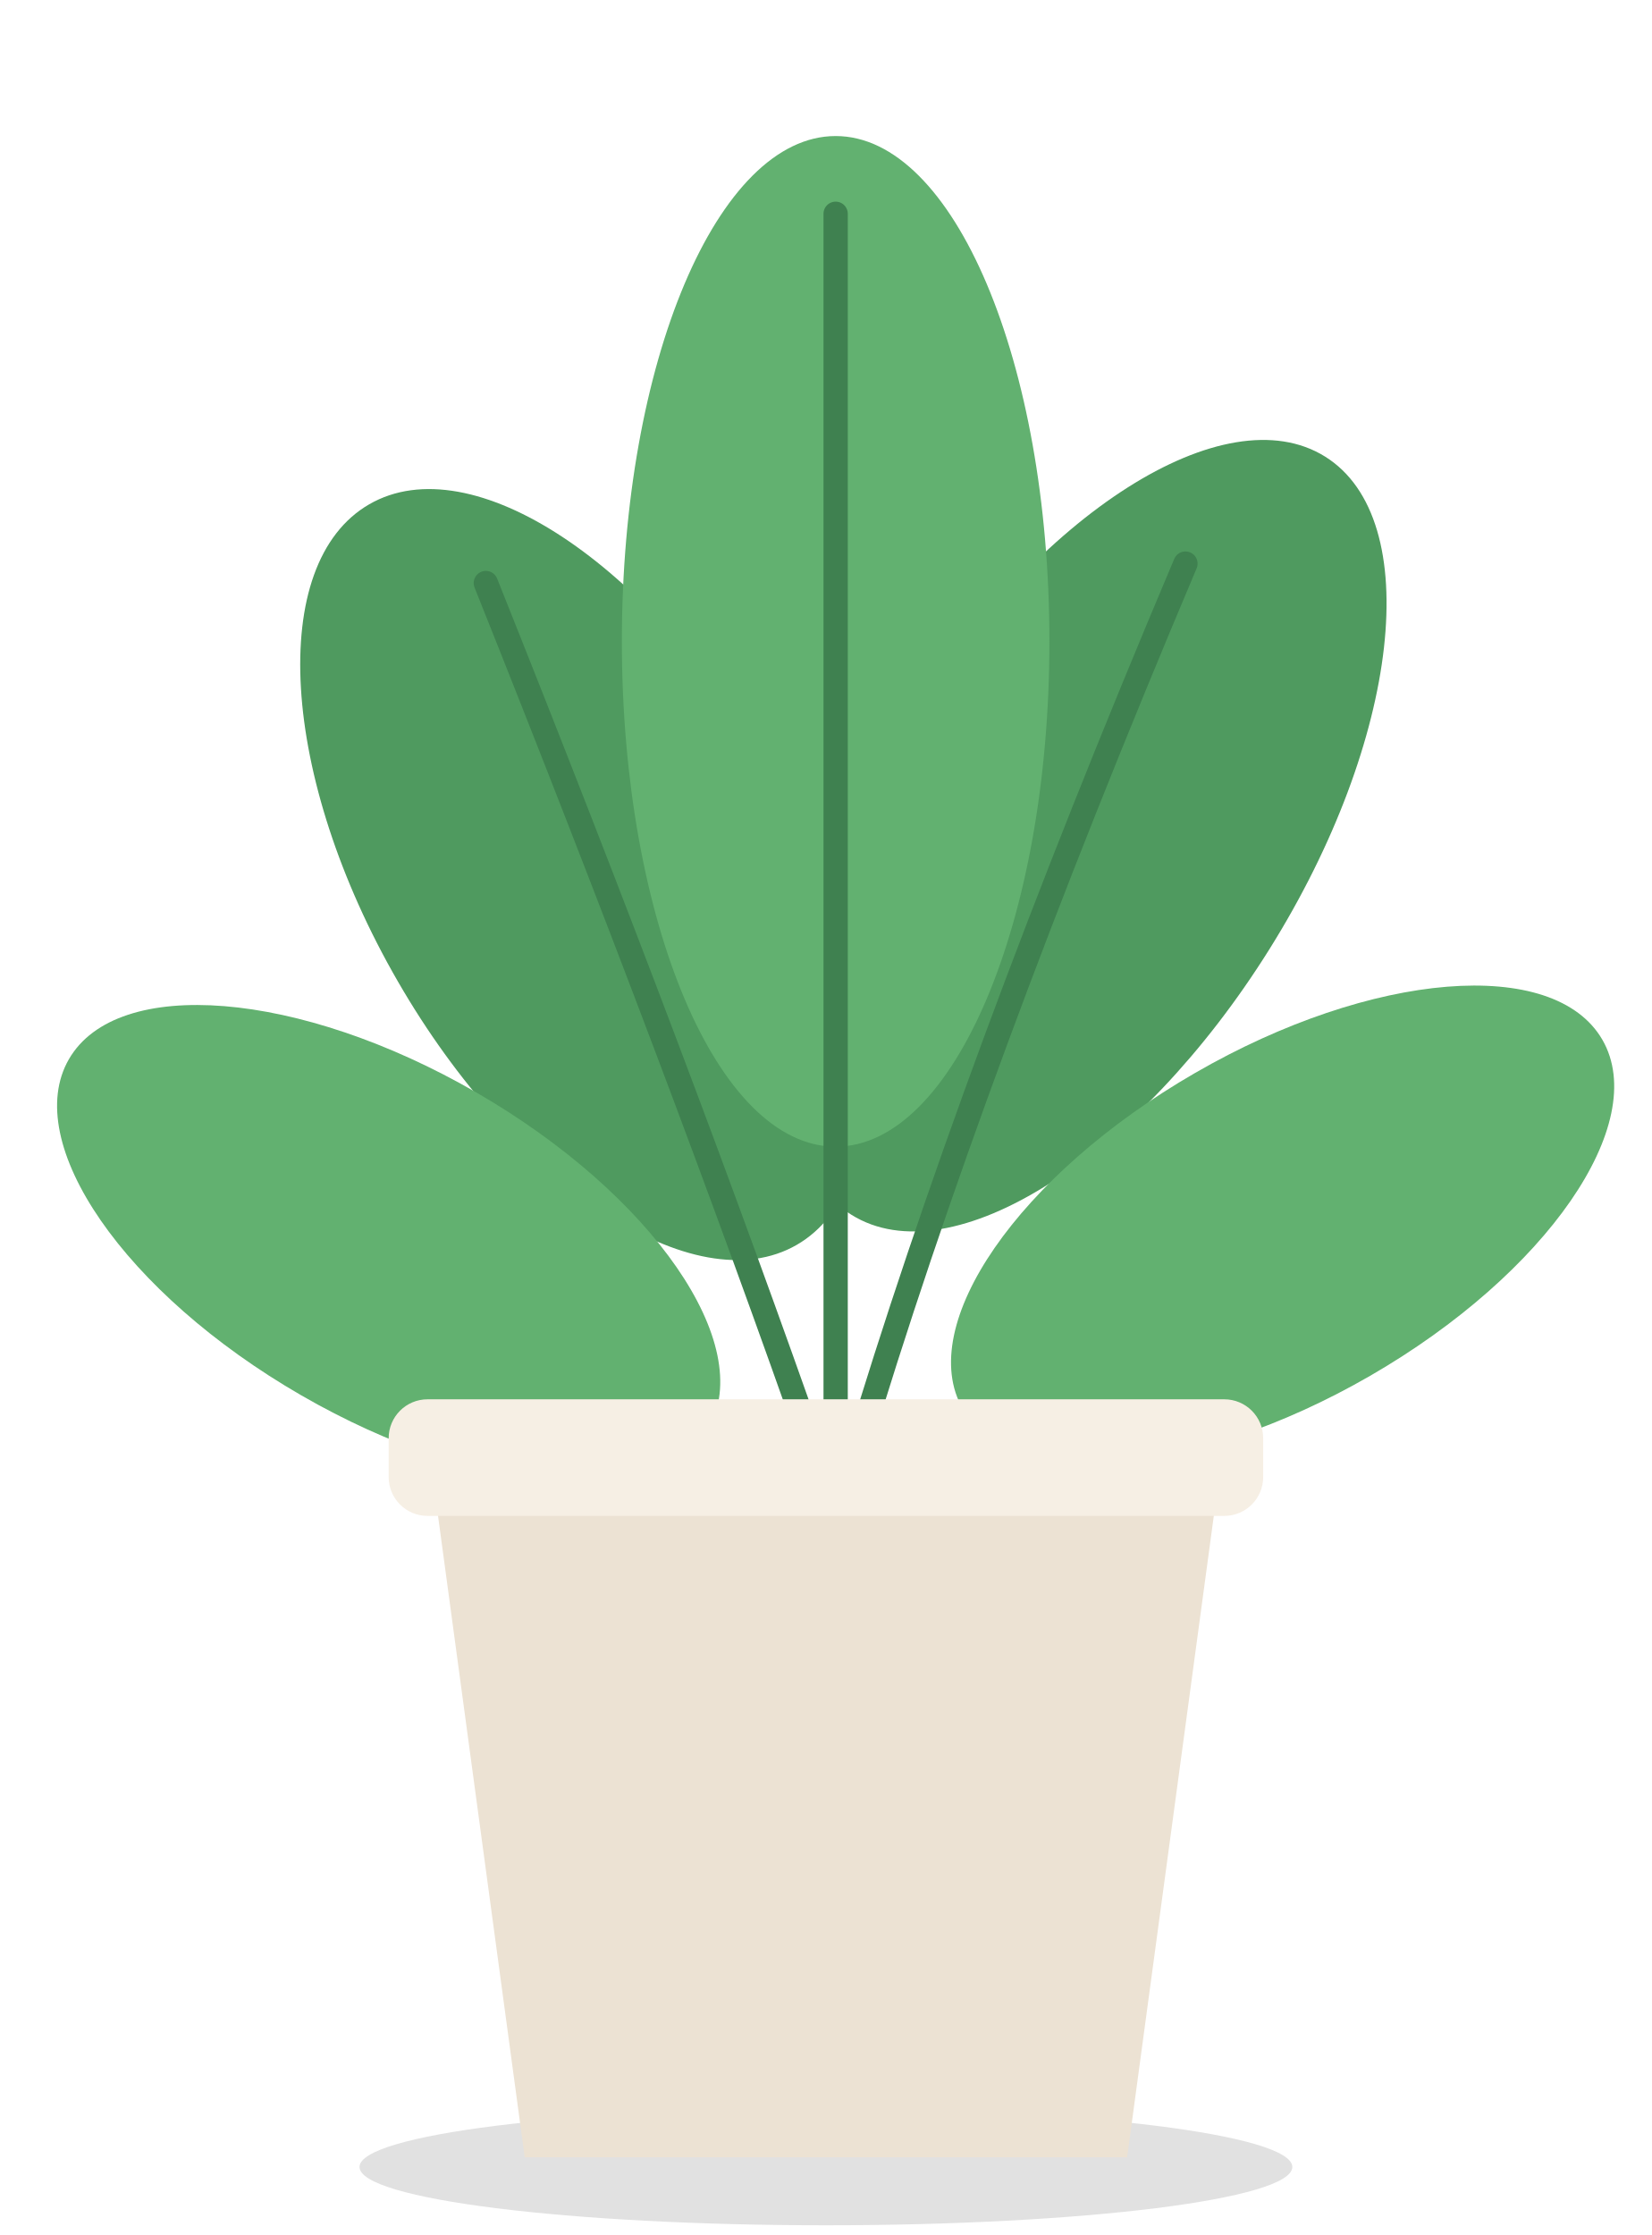
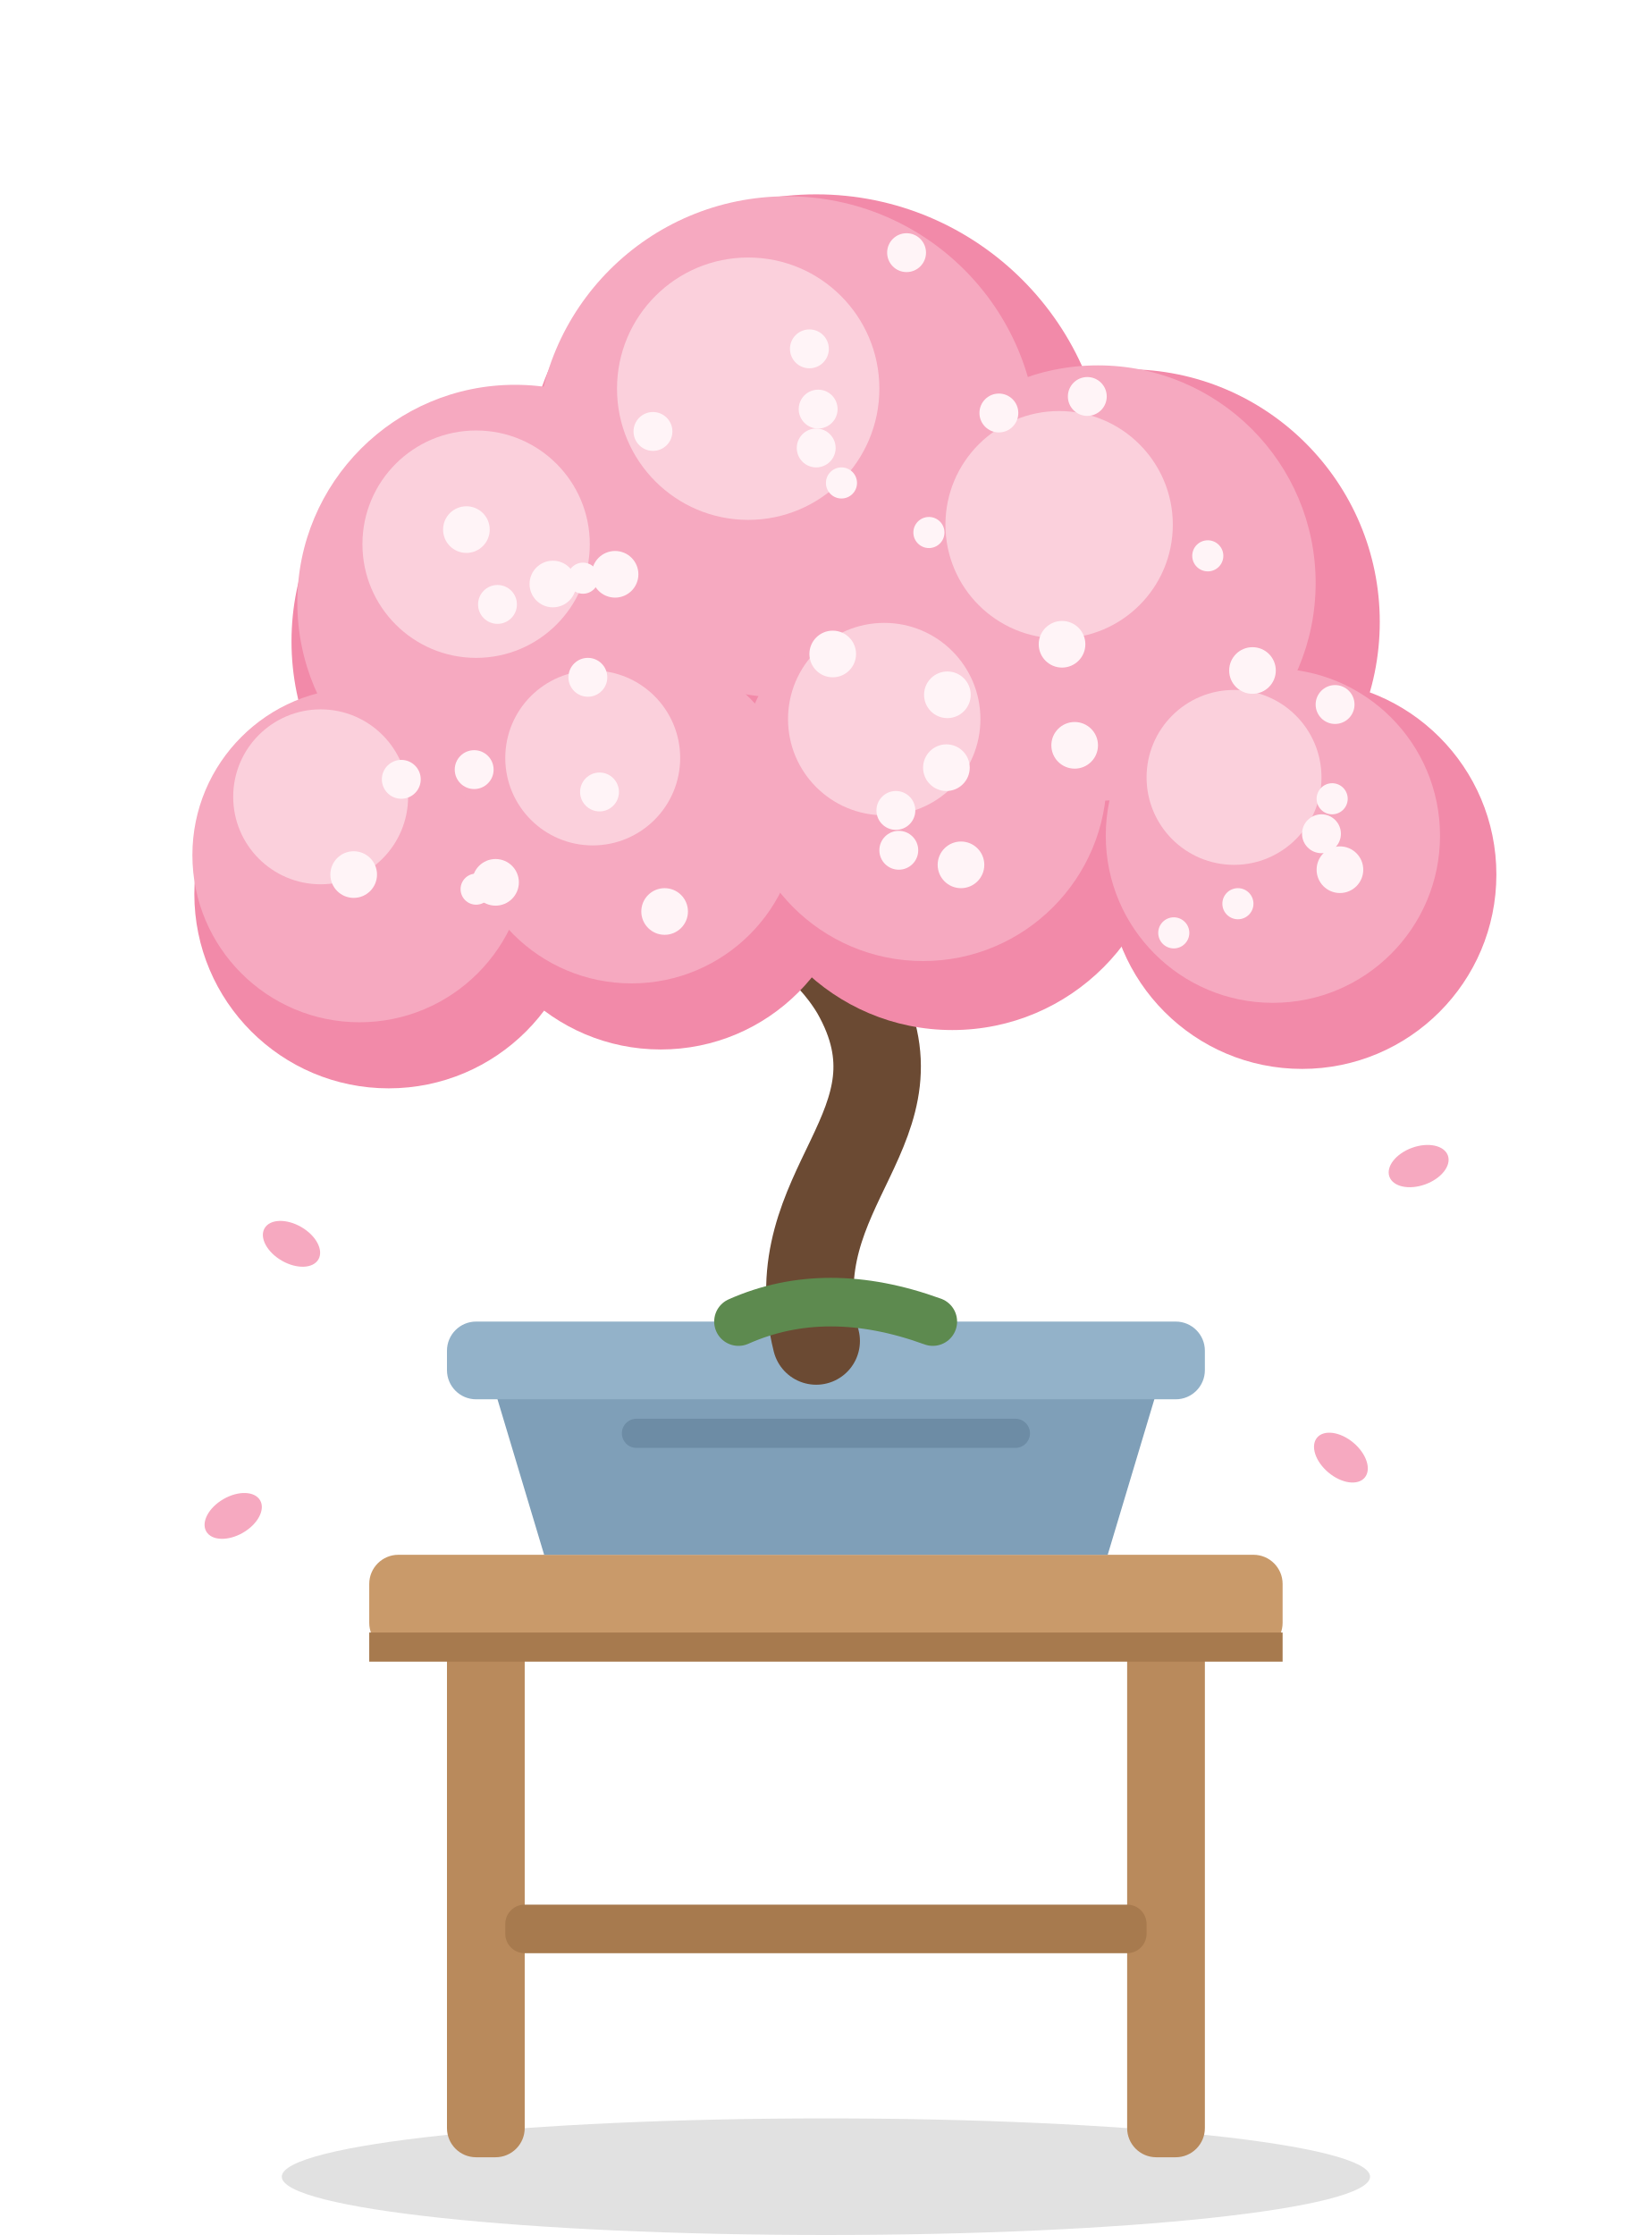
<svg xmlns="http://www.w3.org/2000/svg" viewBox="0 0 170 230" width="170" height="230">
-   <ellipse cx="85" cy="223" rx="48" ry="6" fill="#000" opacity=".12" />
-   <g fill="#4f9a5f">
-     <ellipse cx="60" cy="90" rx="22" ry="44" transform="rotate(-30 60 90)" />
-     <ellipse cx="112" cy="86" rx="22" ry="46" transform="rotate(32 112 86)" />
+   <ellipse cx="85" cy="224" rx="56" ry="6" fill="#000" opacity=".12" />
+   <g fill="#b98a5c">
+     <rect x="46" y="168" width="8" height="54" rx="3" />
+     <rect x="116" y="168" width="8" height="54" rx="3" />
  </g>
-   <g fill="#62b170">
-     <ellipse cx="86" cy="66" rx="22" ry="52" />
-     <ellipse cx="40" cy="128" rx="18" ry="38" transform="rotate(-60 40 128)" />
-     <ellipse cx="132" cy="126" rx="18" ry="38" transform="rotate(60 132 126)" />
-   </g>
-   <g stroke="#3f8150" stroke-width="2.5" fill="none" stroke-linecap="round">
-     <path d="M86 150 Q86 90 86 22" />
-     <path d="M84 150 Q70 110 50 60" />
-     <path d="M88 150 Q100 110 122 58" />
-   </g>
-   <path d="M44 148 H126 L116 222 H54 Z" fill="#ece2d3" />
-   <rect x="40" y="144" width="90" height="12" rx="4" fill="#f6efe4" />
+   <rect x="52" y="196" width="66" height="5" rx="2" fill="#a77a4e" />
+   <rect x="38" y="160" width="94" height="10" rx="3" fill="#c99a6a" />
+   <rect x="38" y="168" width="94" height="3" fill="#a77a4e" />
+   <path d="M50 140 H120 L114 160 H56 Z" fill="#7f9fb8" />
+   <rect x="46" y="136" width="78" height="8" rx="3" fill="#93b2c9" />
+   <rect x="64" y="146" width="42" height="3" rx="1.5" fill="#6d8ca5" />
+   <path d="M84 138 C80 122 96 116 88 102 C82 92 70 92 66 80" stroke="#6b4a33" stroke-width="9" fill="none" stroke-linecap="round" />
+   <path d="M88 104 C96 96 108 92 116 76" stroke="#6b4a33" stroke-width="6" fill="none" stroke-linecap="round" />
+   <path d="M88 104 C90 86 86 70 84 54" stroke="#6b4a33" stroke-width="6" fill="none" stroke-linecap="round" />
+   <path d="M70 86 C60 86 50 86 42 90" stroke="#6b4a33" stroke-width="4.5" fill="none" stroke-linecap="round" />
+   <path d="M110 84 C120 86 128 88 134 90" stroke="#6b4a33" stroke-width="4" fill="none" stroke-linecap="round" />
+   <path d="M76 136 Q85 132 96 136" stroke="#5d8a4f" stroke-width="5" fill="none" stroke-linecap="round" />
+   <circle cx="56" cy="66" r="26" fill="#f28aa9" />
+   <circle cx="84" cy="50" r="30" fill="#f28aa9" />
+   <circle cx="116" cy="64" r="26" fill="#f28aa9" />
+   <circle cx="40" cy="92" r="20" fill="#f28aa9" />
+   <circle cx="134" cy="90" r="20" fill="#f28aa9" />
+   <circle cx="98" cy="84" r="22" fill="#f28aa9" />
+   <circle cx="68" cy="88" r="20" fill="#f28aa9" />
+   <circle cx="53" cy="62" r="22.4" fill="#f6a9c0" />
+   <circle cx="81" cy="46" r="25.8" fill="#f6a9c0" />
+   <circle cx="113" cy="60" r="22.4" fill="#f6a9c0" />
+   <circle cx="37" cy="88" r="17.2" fill="#f6a9c0" />
+   <circle cx="131" cy="86" r="17.2" fill="#f6a9c0" />
+   <circle cx="95" cy="80" r="18.9" fill="#f6a9c0" />
+   <circle cx="65" cy="84" r="17.2" fill="#f6a9c0" />
+   <circle cx="49" cy="56" r="11.7" fill="#fbd0dc" />
+   <circle cx="77" cy="40" r="13.5" fill="#fbd0dc" />
+   <circle cx="109" cy="54" r="11.7" fill="#fbd0dc" />
+   <circle cx="33" cy="82" r="9.0" fill="#fbd0dc" />
+   <circle cx="127" cy="80" r="9.0" fill="#fbd0dc" />
+   <circle cx="91" cy="74" r="9.9" fill="#fbd0dc" />
+   <circle cx="61" cy="78" r="9.0" fill="#fbd0dc" />
+   <circle cx="124.3" cy="57.2" r="1.6" fill="#fff4f7" />
+   <circle cx="56.9" cy="60.1" r="2.4" fill="#fff4f7" />
+   <circle cx="60.0" cy="59.5" r="1.6" fill="#fff4f7" />
+   <circle cx="36.4" cy="90.0" r="2.4" fill="#fff4f7" />
+   <circle cx="49.0" cy="91.5" r="1.6" fill="#fff4f7" />
+   <circle cx="85.7" cy="67.3" r="2.4" fill="#fff4f7" />
+   <circle cx="120.8" cy="96.0" r="1.6" fill="#fff4f7" />
+   <circle cx="137.1" cy="82.2" r="1.6" fill="#fff4f7" />
+   <circle cx="137.9" cy="89.5" r="2.4" fill="#fff4f7" />
+   <circle cx="95.6" cy="54.8" r="1.6" fill="#fff4f7" />
+   <circle cx="128.9" cy="69.0" r="2.4" fill="#fff4f7" />
+   <circle cx="48.0" cy="54.5" r="2.4" fill="#fff4f7" />
+   <circle cx="41.3" cy="80.2" r="2" fill="#fff4f7" />
+   <circle cx="110.6" cy="76.7" r="2.4" fill="#fff4f7" />
+   <circle cx="68.4" cy="93.8" r="2.4" fill="#fff4f7" />
+   <circle cx="48.8" cy="79.2" r="2" fill="#fff4f7" />
+   <circle cx="136.0" cy="85.8" r="2" fill="#fff4f7" />
+   <circle cx="84.2" cy="42.1" r="2" fill="#fff4f7" />
+   <circle cx="51.0" cy="90.8" r="2.4" fill="#fff4f7" />
+   <circle cx="137.4" cy="72.5" r="2" fill="#fff4f7" />
+   <circle cx="92.5" cy="87.5" r="2" fill="#fff4f7" />
+   <circle cx="67.2" cy="44.4" r="2" fill="#fff4f7" />
+   <circle cx="97.4" cy="79.0" r="2.4" fill="#fff4f7" />
+   <circle cx="102.8" cy="42.5" r="2" fill="#fff4f7" />
+   <circle cx="111.9" cy="40.8" r="2" fill="#fff4f7" />
+   <circle cx="63.3" cy="59.1" r="2.4" fill="#fff4f7" />
+   <circle cx="51.2" cy="62.2" r="2" fill="#fff4f7" />
+   <circle cx="83.3" cy="35.9" r="2" fill="#fff4f7" />
+   <circle cx="60.5" cy="69.7" r="2" fill="#fff4f7" />
+   <circle cx="93.3" cy="26.0" r="2" fill="#fff4f7" />
+   <circle cx="92.2" cy="83.4" r="2" fill="#fff4f7" />
+   <circle cx="86.6" cy="49.7" r="1.6" fill="#fff4f7" />
+   <circle cx="98.9" cy="89.0" r="2.4" fill="#fff4f7" />
+   <circle cx="84.0" cy="46.1" r="2" fill="#fff4f7" />
+   <circle cx="127.4" cy="93.0" r="1.6" fill="#fff4f7" />
+   <circle cx="109.3" cy="66.3" r="2.4" fill="#fff4f7" />
+   <circle cx="97.5" cy="71.5" r="2.4" fill="#fff4f7" />
+   <circle cx="61.7" cy="81.5" r="2" fill="#fff4f7" />
+   <ellipse cx="30" cy="128" rx="3.2" ry="2" fill="#f6a9c0" transform="rotate(30 30 128)" />
+   <ellipse cx="146" cy="120" rx="3.2" ry="2" fill="#f6a9c0" transform="rotate(-20 146 120)" />
+   <ellipse cx="138" cy="150" rx="3.2" ry="2" fill="#f6a9c0" transform="rotate(40 138 150)" />
+   <ellipse cx="24" cy="156" rx="3.2" ry="2" fill="#f6a9c0" transform="rotate(-30 24 156)" />
</svg>
